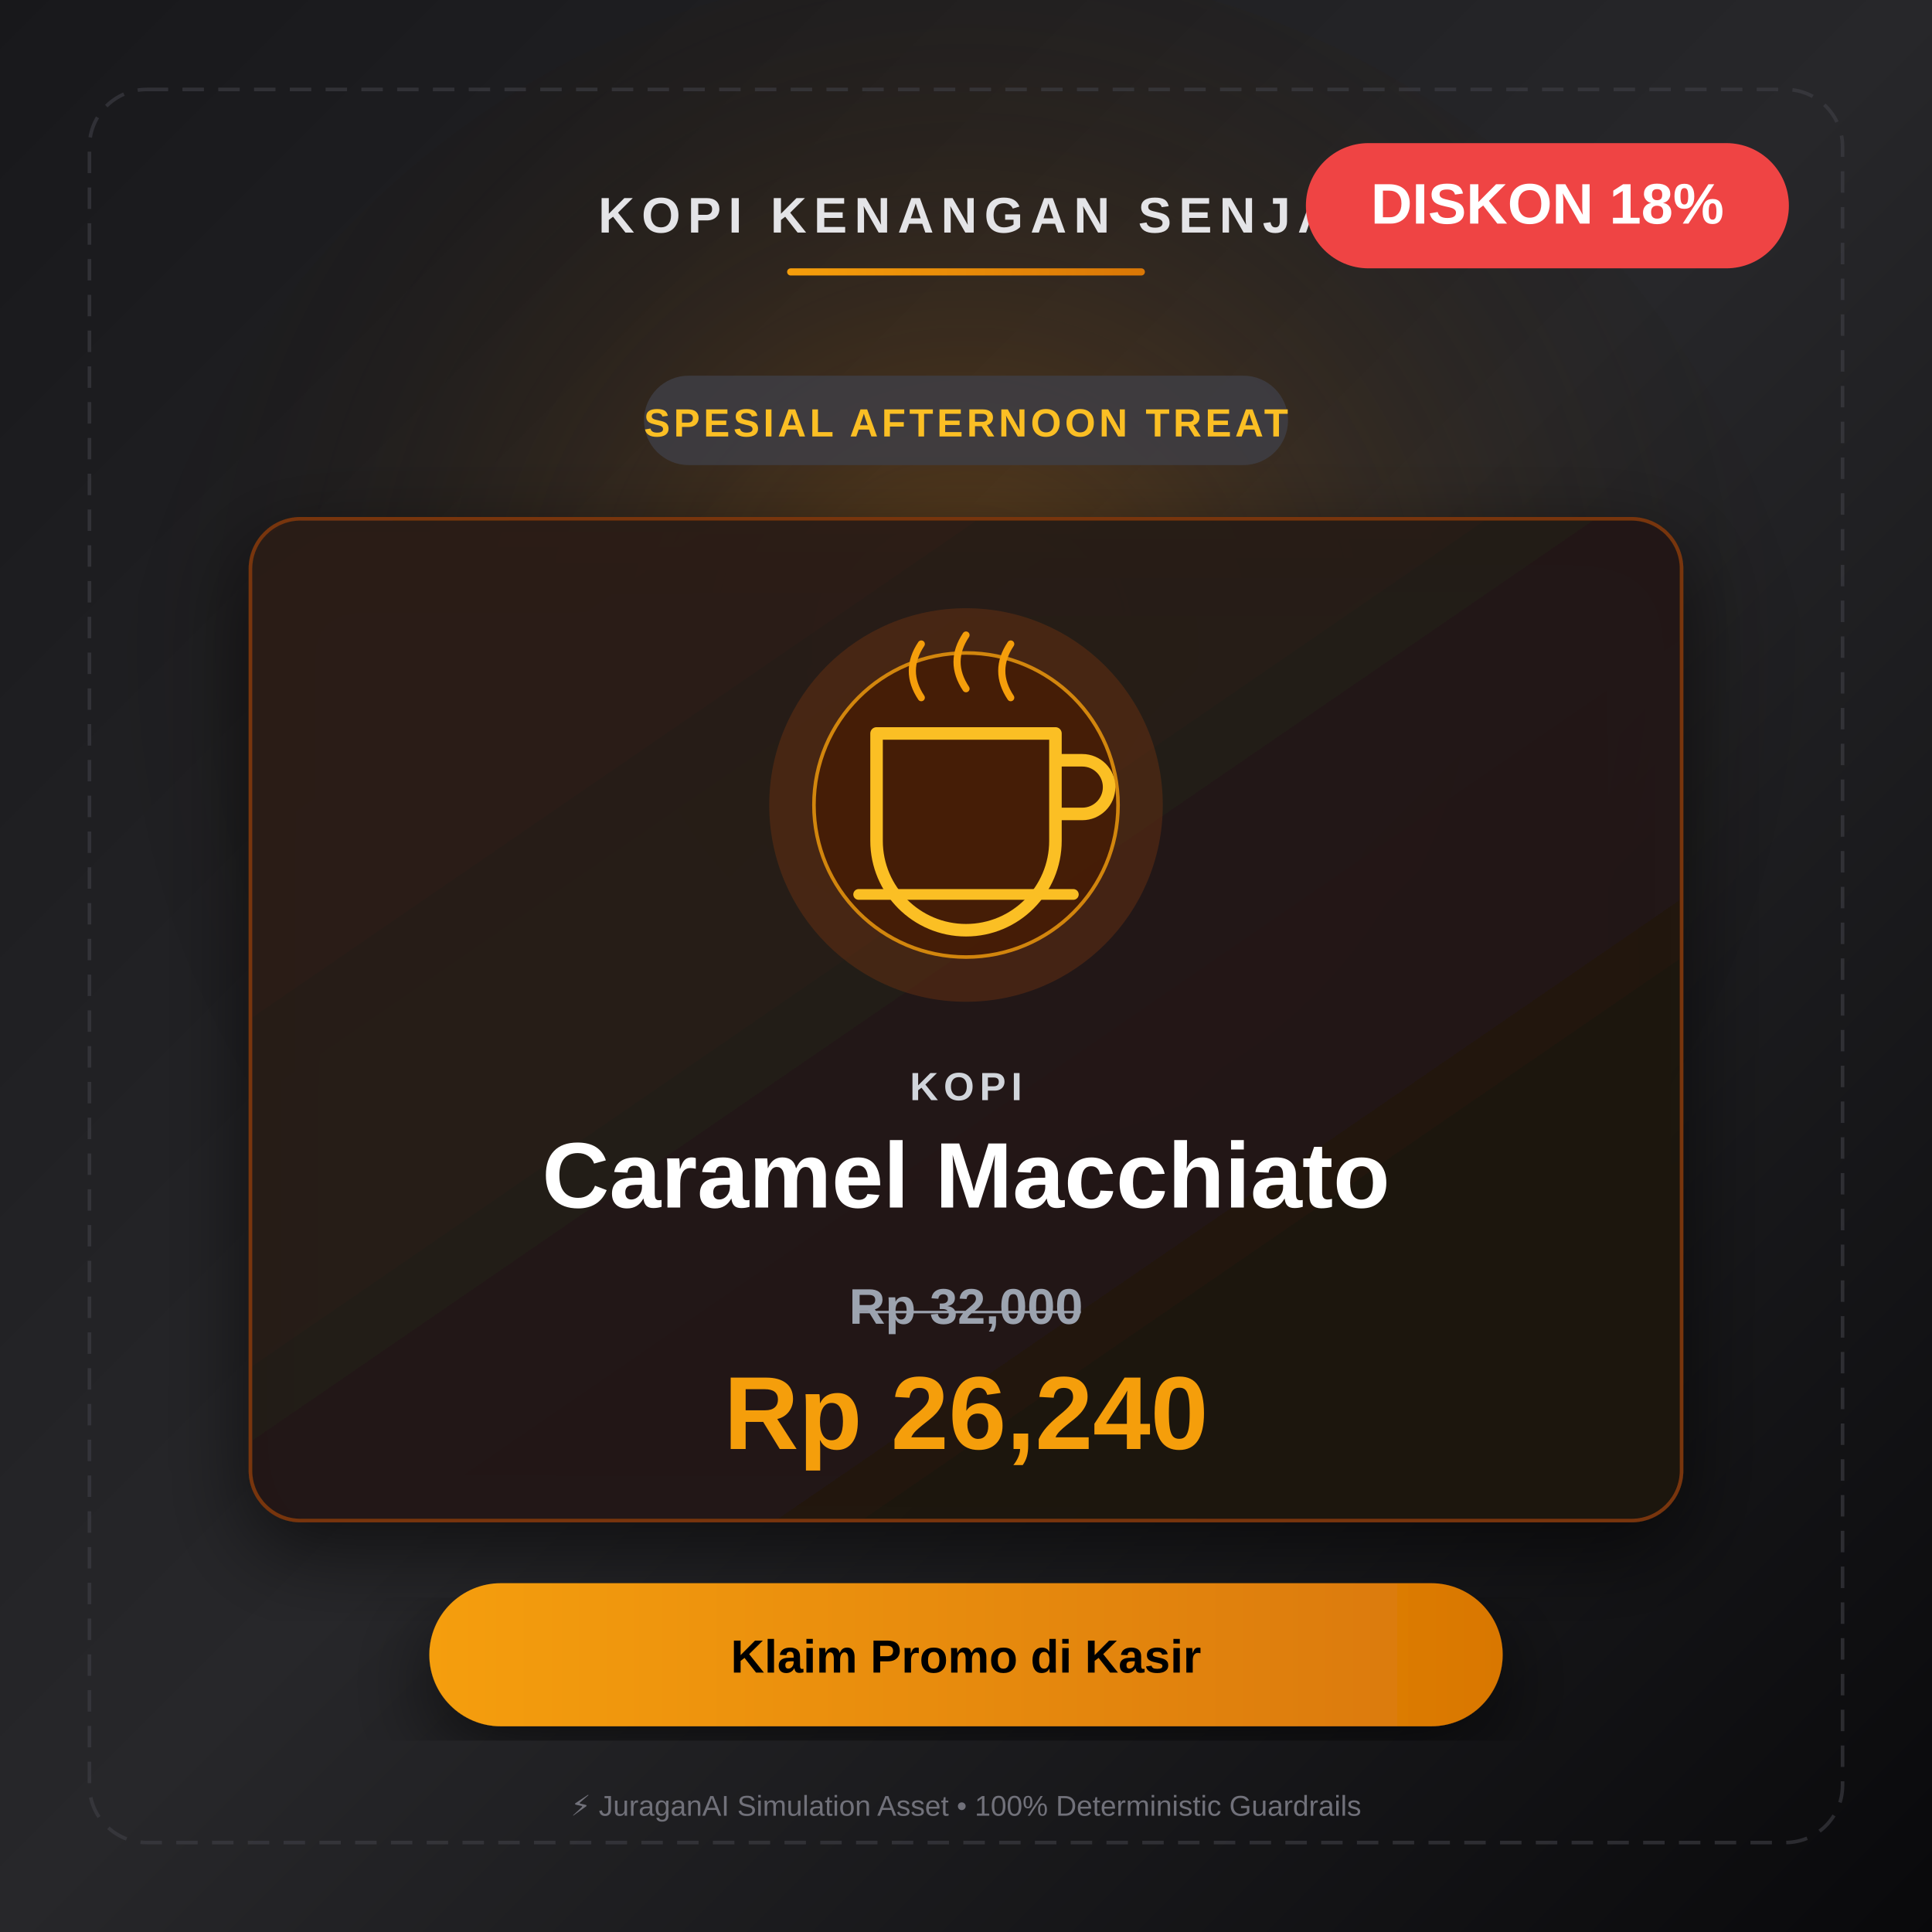
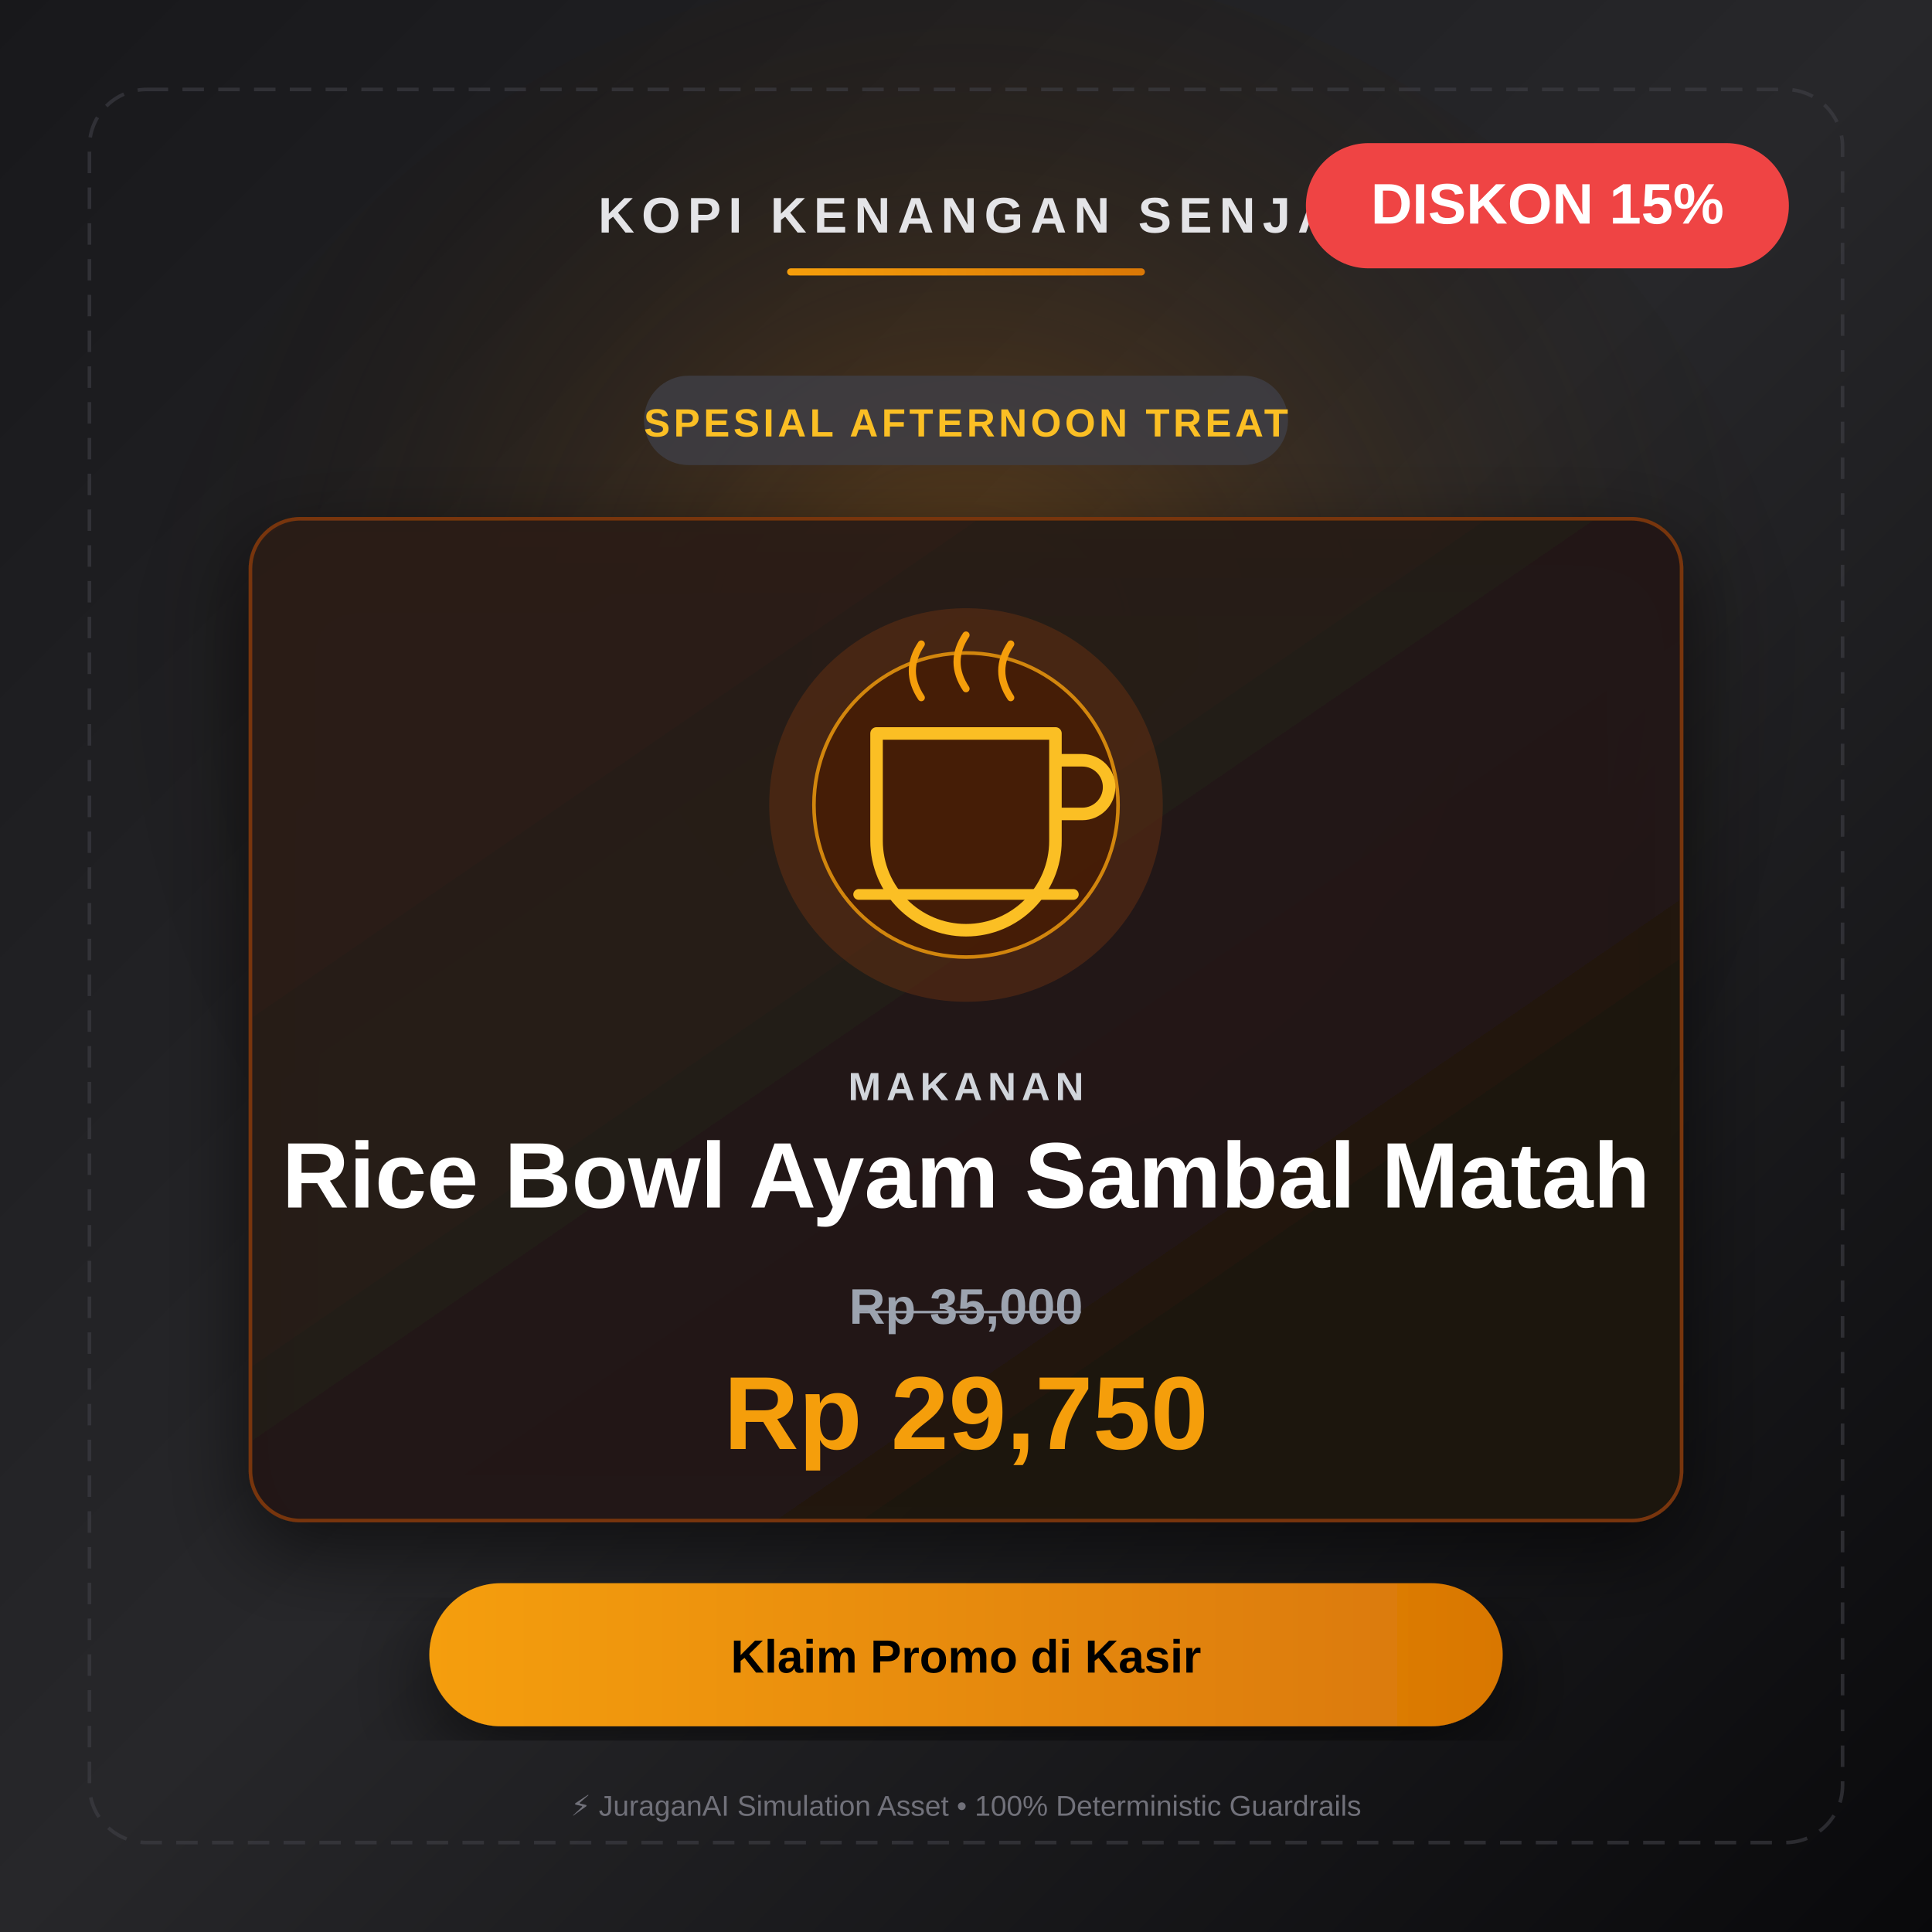
<svg xmlns="http://www.w3.org/2000/svg" viewBox="0 0 1080 1080" width="1080" height="1080">
  <defs>
    <linearGradient id="bgGrad" x1="0%" y1="0%" x2="100%" y2="100%">
      <stop offset="0%" stop-color="#18181B" />
      <stop offset="50%" stop-color="#27272A" />
      <stop offset="100%" stop-color="#09090B" />
    </linearGradient>
    <linearGradient id="cardGrad" x1="0%" y1="0%" x2="100%" y2="100%">
      <stop offset="0%" stop-color="#2D1F17" stop-opacity="0.95" />
      <stop offset="100%" stop-color="#1A130F" stop-opacity="0.98" />
    </linearGradient>
    <linearGradient id="goldGrad" x1="0%" y1="0%" x2="100%" y2="0%">
      <stop offset="0%" stop-color="#F59E0B" />
      <stop offset="100%" stop-color="#D97706" />
    </linearGradient>
    <radialGradient id="glow" cx="50%" cy="40%" r="50%">
      <stop offset="0%" stop-color="#D97706" stop-opacity="0.35" />
      <stop offset="100%" stop-color="#000000" stop-opacity="0" />
    </radialGradient>
    <filter id="shadow" x="-10%" y="-10%" width="120%" height="120%">
      <feDropShadow dx="0" dy="16" stdDeviation="24" flood-color="#000000" flood-opacity="0.6" />
    </filter>
  </defs>
  <rect width="1080" height="1080" fill="url(#bgGrad)" />
  <circle cx="540" cy="460" r="480" fill="url(#glow)" />
  <rect x="50" y="50" width="980" height="980" rx="32" fill="none" stroke="#3F3F46" stroke-width="2" stroke-dasharray="12 8" opacity="0.6" />
  <text x="540" y="130" font-family="'Plus Jakarta Sans', Arial, sans-serif" font-size="28" font-weight="700" fill="#E4E4E7" letter-spacing="4" text-anchor="middle">KOPI KENANGAN SENJA</text>
  <rect x="440" y="150" width="200" height="4" rx="2" fill="url(#goldGrad)" />
  <rect x="730" y="80" width="270" height="70" rx="35" fill="#EF4444" />
-   <text x="865" y="125" font-family="'Plus Jakarta Sans', Arial, sans-serif" font-size="32" font-weight="800" fill="#FFFFFF" text-anchor="middle">DISKON 18%</text>
+   <text x="865" y="125" font-family="'Plus Jakarta Sans', Arial, sans-serif" font-size="32" font-weight="800" fill="#FFFFFF" text-anchor="middle">DISKON 15%</text>
  <rect x="360" y="210" width="360" height="50" rx="25" fill="#3F3F46" opacity="0.8" />
  <text x="540" y="244" font-family="'Plus Jakarta Sans', Arial, sans-serif" font-size="22" font-weight="800" fill="#FBBF24" letter-spacing="2" text-anchor="middle">SPESIAL AFTERNOON TREAT</text>
  <g filter="url(#shadow)">
    <rect x="140" y="290" width="800" height="560" rx="28" fill="url(#cardGrad)" stroke="#78350F" stroke-width="2" />
  </g>
  <circle cx="540" cy="450" r="110" fill="#78350F" opacity="0.4" />
  <circle cx="540" cy="450" r="85" fill="#451A03" opacity="0.8" stroke="#F59E0B" stroke-width="2" />
  <path d="M490 410 h100 v60 a50 50 0 0 1 -100 0 z M590 425 h15 a15 15 0 0 1 0 30 h-15" fill="none" stroke="#FBBF24" stroke-width="7" stroke-linecap="round" stroke-linejoin="round" />
  <path d="M480 500 h120" stroke="#FBBF24" stroke-width="6" stroke-linecap="round" />
  <path d="M515 390 q-10 -15 0 -30" stroke="#F59E0B" stroke-width="4" stroke-linecap="round" fill="none" />
  <path d="M540 385 q-10 -15 0 -30" stroke="#F59E0B" stroke-width="4" stroke-linecap="round" fill="none" />
  <path d="M565 390 q-10 -15 0 -30" stroke="#F59E0B" stroke-width="4" stroke-linecap="round" fill="none" />
-   <text x="540" y="615" font-family="'Plus Jakarta Sans', Arial, sans-serif" font-size="22" font-weight="600" fill="#D1D5DB" letter-spacing="3" text-anchor="middle">KOPI</text>
-   <text x="540" y="675" font-family="'Plus Jakarta Sans', Arial, sans-serif" font-size="52" font-weight="900" fill="#FFFFFF" text-anchor="middle">Caramel Macchiato</text>
-   <text x="540" y="740" font-family="'Plus Jakarta Sans', Arial, sans-serif" font-size="28" font-weight="600" fill="#9CA3AF" text-anchor="middle" text-decoration="line-through">Rp 32,000</text>
-   <text x="540" y="810" font-family="'Plus Jakarta Sans', Arial, sans-serif" font-size="58" font-weight="900" fill="#F59E0B" text-anchor="middle">Rp 26,240</text>
+   <text x="540" y="615" font-family="'Plus Jakarta Sans', Arial, sans-serif" font-size="22" font-weight="600" fill="#D1D5DB" letter-spacing="3" text-anchor="middle">MAKANAN</text>
+   <text x="540" y="675" font-family="'Plus Jakarta Sans', Arial, sans-serif" font-size="52" font-weight="900" fill="#FFFFFF" text-anchor="middle">Rice Bowl Ayam Sambal Matah</text>
+   <text x="540" y="740" font-family="'Plus Jakarta Sans', Arial, sans-serif" font-size="28" font-weight="600" fill="#9CA3AF" text-anchor="middle" text-decoration="line-through">Rp 35,000</text>
+   <text x="540" y="810" font-family="'Plus Jakarta Sans', Arial, sans-serif" font-size="58" font-weight="900" fill="#F59E0B" text-anchor="middle">Rp 29,750</text>
  <rect x="240" y="885" width="600" height="80" rx="40" fill="url(#goldGrad)" filter="url(#shadow)" />
  <text x="540" y="935" font-family="'Plus Jakarta Sans', Arial, sans-serif" font-size="26" font-weight="800" fill="#000000" text-anchor="middle">Klaim Promo di Kasir</text>
  <text x="540" y="1015" font-family="'Plus Jakarta Sans', Arial, sans-serif" font-size="16" font-weight="500" fill="#71717A" text-anchor="middle">⚡ JuraganAI Simulation Asset • 100% Deterministic Guardrails</text>
</svg>
